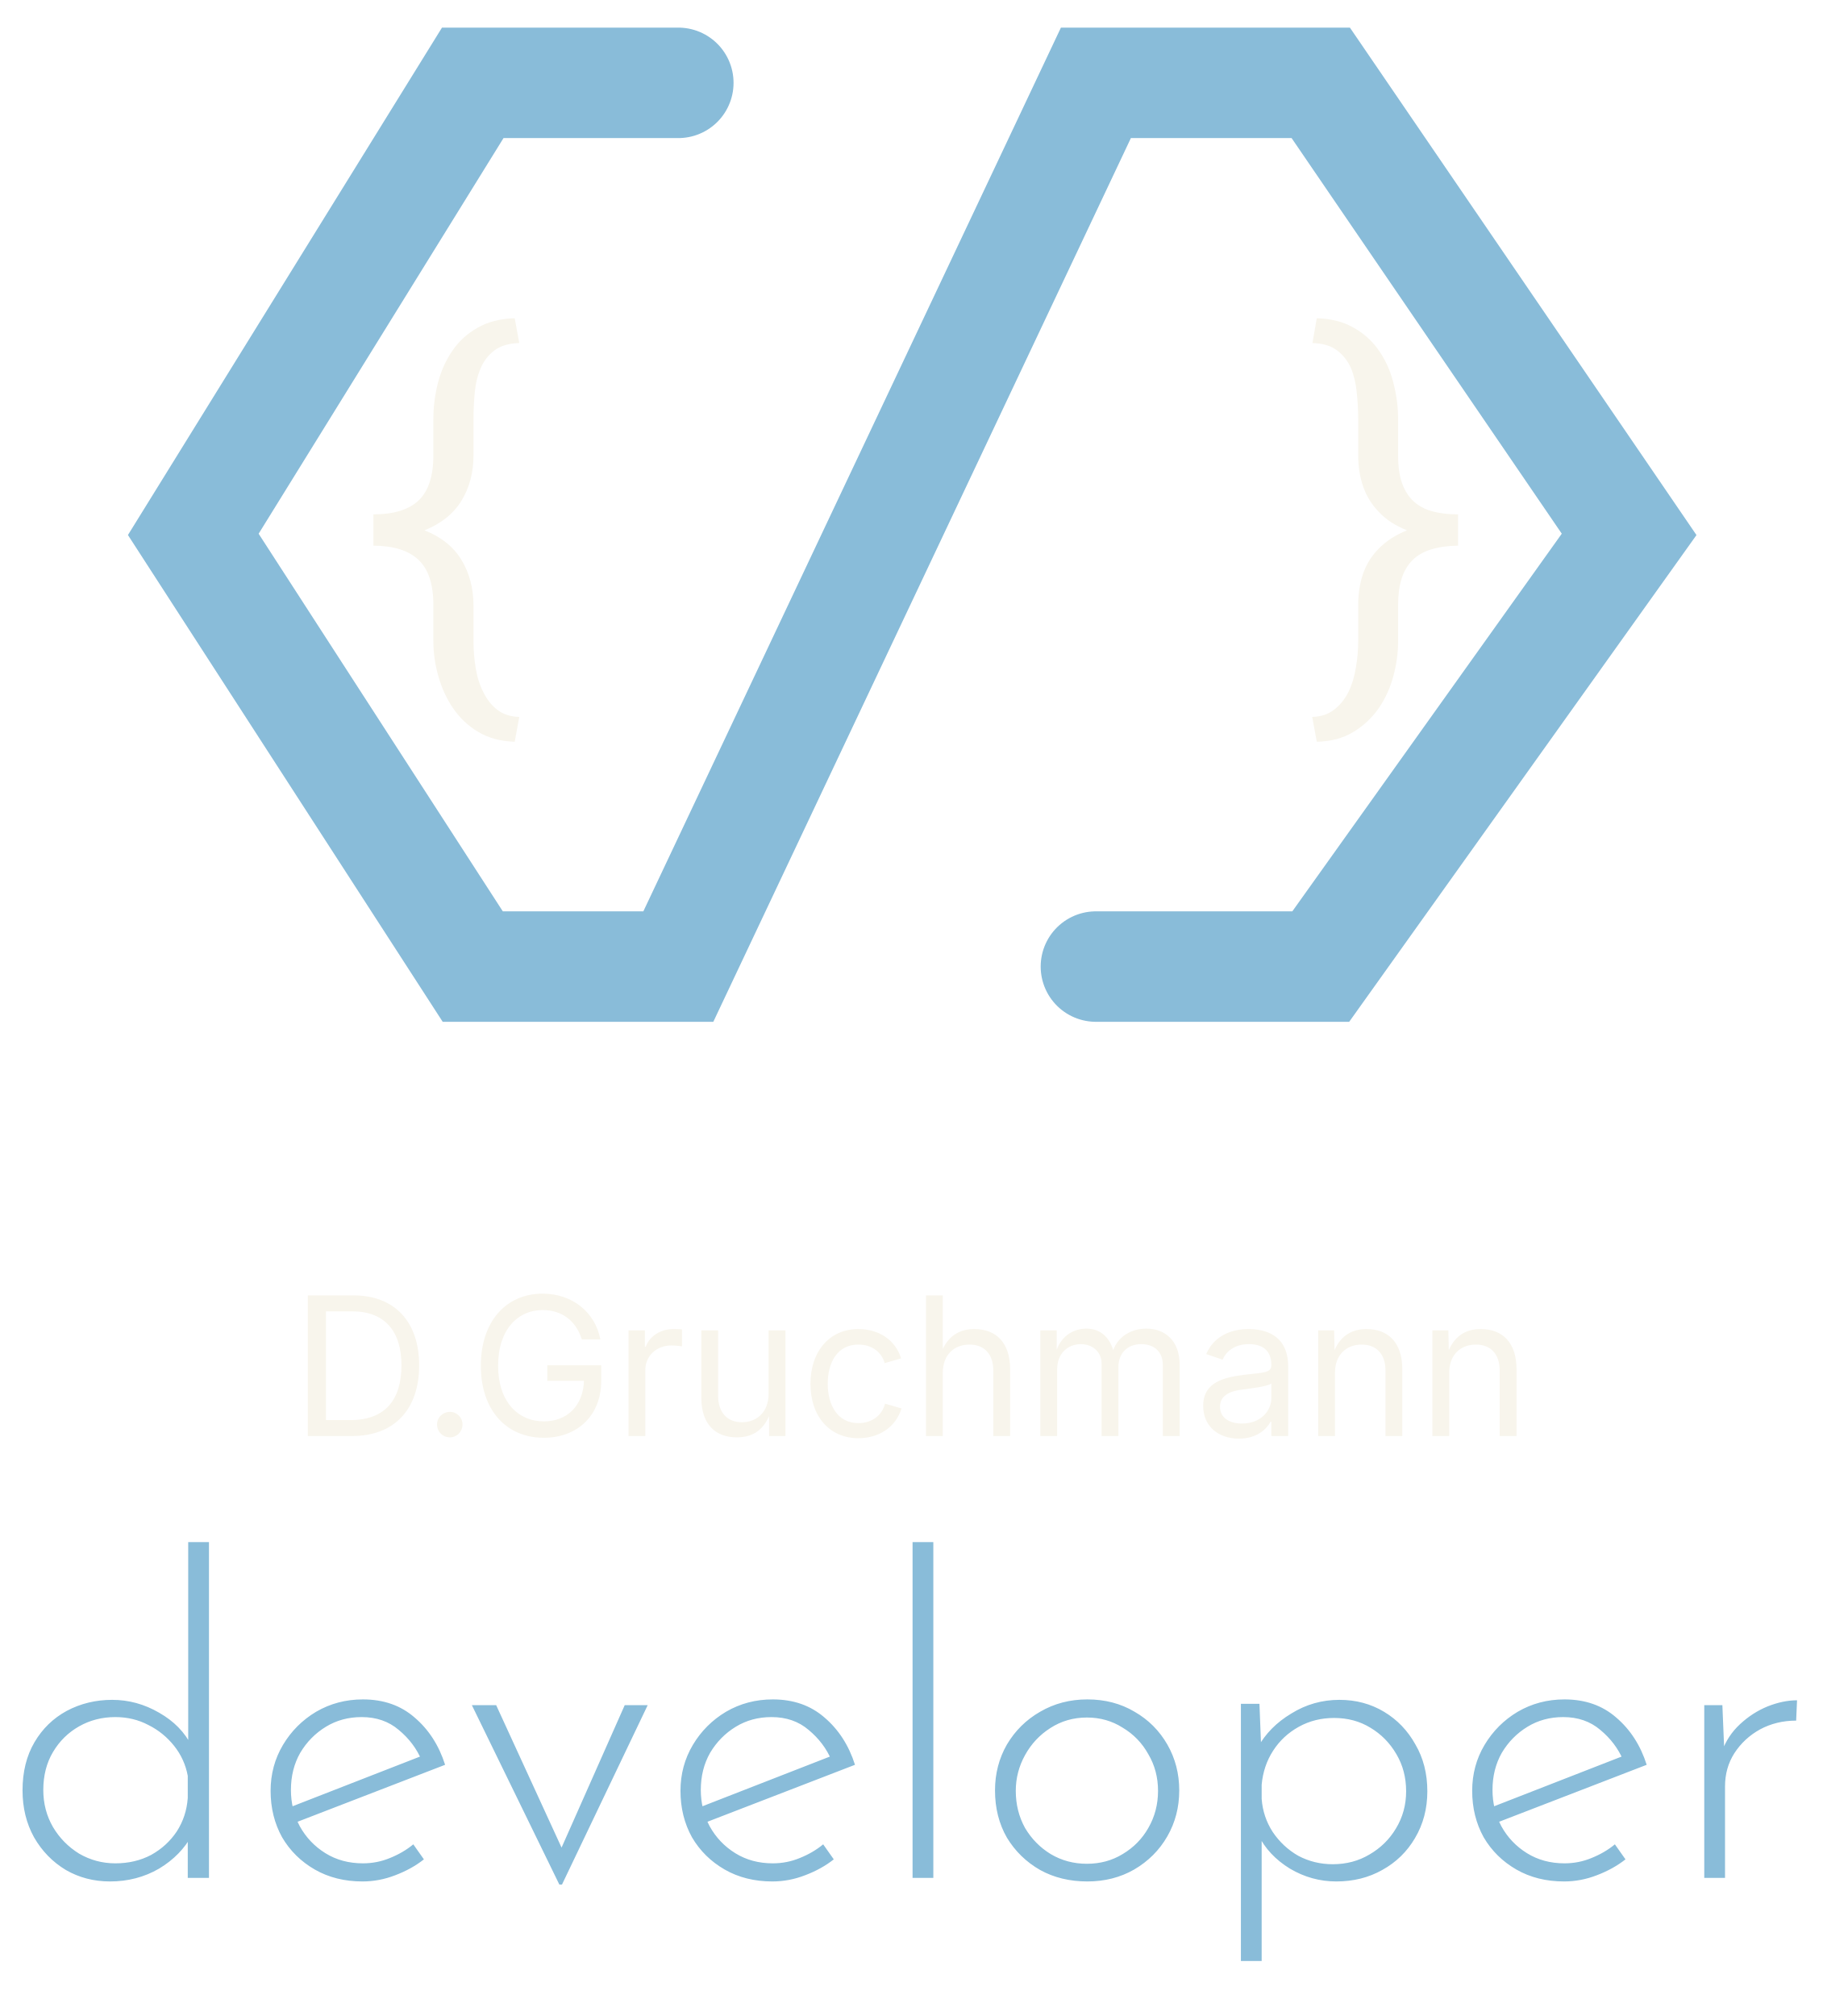
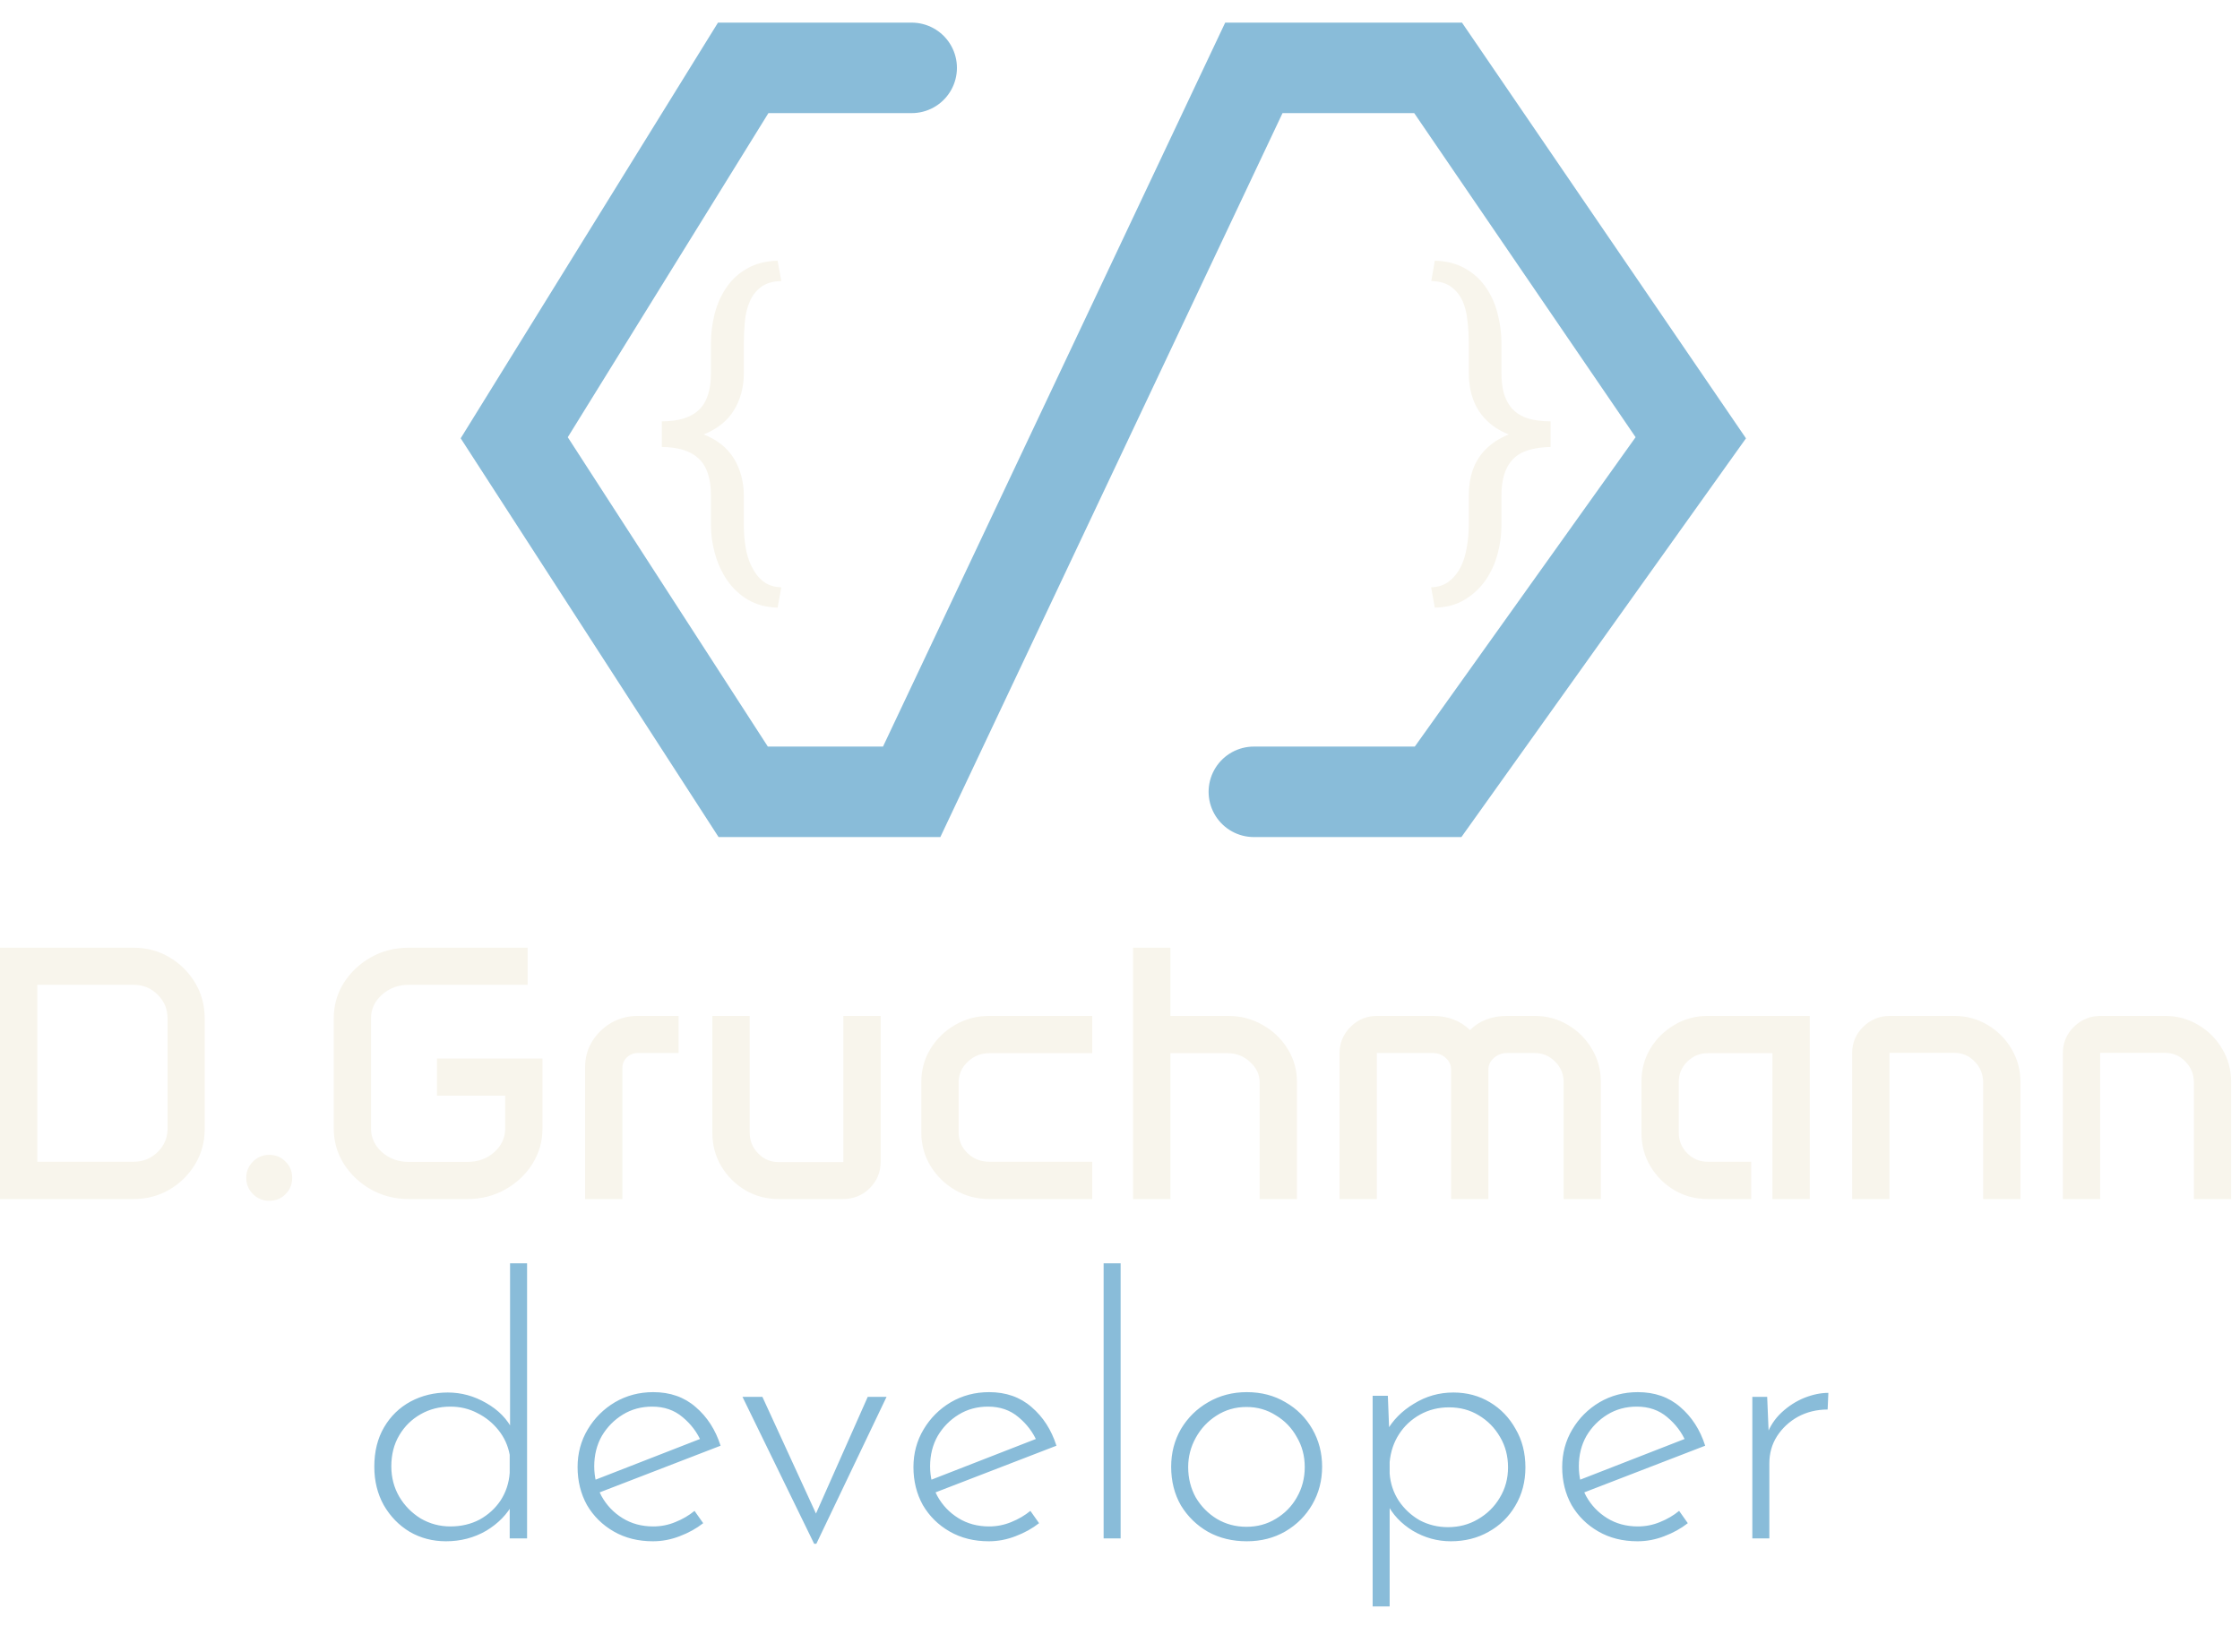
- <svg xmlns="http://www.w3.org/2000/svg" width="66" height="73" viewBox="0 0 66 73" fill="none">
-   <path d="M18.641 26.859C18.135 26.844 17.698 26.727 17.328 26.508C16.958 26.289 16.651 26 16.406 25.641C16.172 25.297 15.995 24.912 15.875 24.484C15.755 24.062 15.695 23.643 15.695 23.227V21.906C15.695 21.156 15.516 20.612 15.156 20.273C14.802 19.935 14.258 19.763 13.523 19.758V18.625C14.258 18.625 14.802 18.458 15.156 18.125C15.516 17.787 15.695 17.24 15.695 16.484V15.156C15.695 14.734 15.75 14.305 15.859 13.867C15.974 13.425 16.154 13.029 16.398 12.68C16.628 12.346 16.927 12.075 17.297 11.867C17.667 11.654 18.115 11.539 18.641 11.523L18.805 12.422C18.43 12.432 18.13 12.521 17.906 12.688C17.688 12.854 17.523 13.065 17.414 13.32C17.299 13.581 17.227 13.872 17.195 14.195C17.164 14.518 17.148 14.838 17.148 15.156V16.484C17.148 17.109 17.003 17.659 16.711 18.133C16.424 18.602 15.979 18.958 15.375 19.203C15.979 19.443 16.424 19.799 16.711 20.273C16.997 20.742 17.143 21.287 17.148 21.906V23.227C17.148 23.549 17.174 23.87 17.227 24.188C17.279 24.51 17.37 24.799 17.5 25.055C17.625 25.315 17.792 25.529 18 25.695C18.213 25.862 18.482 25.951 18.805 25.961L18.641 26.859Z" fill="#F8F5EC" />
-   <path d="M47.523 25.961C47.841 25.951 48.107 25.862 48.32 25.695C48.534 25.529 48.706 25.315 48.836 25.055C48.961 24.799 49.05 24.51 49.102 24.188C49.159 23.87 49.188 23.549 49.188 23.227V21.906C49.188 21.495 49.247 21.115 49.367 20.766C49.492 20.417 49.682 20.115 49.938 19.859C50.073 19.724 50.224 19.602 50.391 19.492C50.562 19.383 50.75 19.287 50.953 19.203C50.745 19.12 50.552 19.021 50.375 18.906C50.203 18.792 50.052 18.664 49.922 18.523C49.672 18.263 49.487 17.961 49.367 17.617C49.247 17.268 49.188 16.891 49.188 16.484V15.156C49.188 14.838 49.169 14.518 49.133 14.195C49.102 13.872 49.031 13.581 48.922 13.32C48.807 13.065 48.641 12.854 48.422 12.688C48.203 12.521 47.906 12.432 47.531 12.422L47.688 11.523C48.193 11.539 48.625 11.646 48.984 11.844C49.349 12.042 49.648 12.3 49.883 12.617C50.148 12.977 50.339 13.38 50.453 13.828C50.573 14.276 50.633 14.719 50.633 15.156V16.484C50.633 16.797 50.661 17.073 50.719 17.312C50.781 17.547 50.872 17.75 50.992 17.922C51.164 18.167 51.401 18.346 51.703 18.461C52.01 18.57 52.378 18.625 52.805 18.625V19.758C52.43 19.763 52.102 19.81 51.82 19.898C51.544 19.982 51.318 20.115 51.141 20.297C50.969 20.474 50.841 20.695 50.758 20.961C50.675 21.227 50.633 21.542 50.633 21.906V23.227C50.633 23.643 50.575 24.062 50.461 24.484C50.346 24.912 50.169 25.299 49.93 25.648C49.685 25.997 49.378 26.284 49.008 26.508C48.638 26.732 48.198 26.849 47.688 26.859L47.523 25.961Z" fill="#F8F5EC" />
-   <path d="M39.689 35H47.832L59 19.35L47.832 3H39.689L24.566 35H17.121L7 19.35L17.121 3H24.566" stroke="#89BCD9" stroke-width="4" stroke-linecap="round" />
-   <path d="M3.984 68.128C3.397 68.128 2.864 67.989 2.384 67.712C1.904 67.424 1.52 67.029 1.232 66.528C0.955 66.027 0.816 65.461 0.816 64.832C0.816 64.16 0.96 63.579 1.248 63.088C1.536 62.597 1.925 62.219 2.416 61.952C2.917 61.685 3.467 61.552 4.064 61.552C4.661 61.552 5.227 61.707 5.76 62.016C6.304 62.325 6.699 62.731 6.944 63.232L6.816 63.584V55.84H7.568V68H6.8V66.08L6.96 66.432C6.693 66.933 6.293 67.344 5.76 67.664C5.227 67.973 4.635 68.128 3.984 68.128ZM4.176 67.472C4.656 67.472 5.088 67.371 5.472 67.168C5.856 66.955 6.165 66.672 6.4 66.32C6.635 65.957 6.768 65.552 6.8 65.104V64.304C6.725 63.899 6.56 63.536 6.304 63.216C6.048 62.896 5.739 62.645 5.376 62.464C5.013 62.272 4.613 62.176 4.176 62.176C3.696 62.176 3.259 62.288 2.864 62.512C2.469 62.736 2.155 63.045 1.92 63.44C1.685 63.835 1.568 64.293 1.568 64.816C1.568 65.307 1.685 65.755 1.92 66.16C2.155 66.555 2.469 66.875 2.864 67.12C3.269 67.355 3.707 67.472 4.176 67.472ZM13.128 68.128C12.478 68.128 11.902 67.984 11.4 67.696C10.899 67.408 10.504 67.019 10.216 66.528C9.939 66.027 9.8 65.467 9.8 64.848C9.8 64.24 9.95 63.685 10.248 63.184C10.547 62.683 10.947 62.283 11.448 61.984C11.96 61.685 12.526 61.536 13.144 61.536C13.891 61.536 14.515 61.755 15.016 62.192C15.528 62.629 15.896 63.2 16.12 63.904L10.648 66.016L10.424 65.472L15.432 63.52L15.272 63.744C15.091 63.317 14.814 62.949 14.44 62.64C14.078 62.331 13.63 62.176 13.096 62.176C12.616 62.176 12.184 62.293 11.8 62.528C11.416 62.763 11.107 63.077 10.872 63.472C10.648 63.867 10.536 64.315 10.536 64.816C10.536 65.285 10.643 65.723 10.856 66.128C11.08 66.533 11.39 66.859 11.784 67.104C12.179 67.349 12.632 67.472 13.144 67.472C13.486 67.472 13.811 67.408 14.12 67.28C14.44 67.152 14.723 66.987 14.968 66.784L15.352 67.328C15.054 67.563 14.707 67.755 14.312 67.904C13.928 68.053 13.534 68.128 13.128 68.128ZM20.257 68.24L17.089 61.744H17.969L20.577 67.424L20.113 67.408L22.625 61.744H23.457L20.353 68.24H20.257ZM27.972 68.128C27.322 68.128 26.745 67.984 26.244 67.696C25.743 67.408 25.348 67.019 25.06 66.528C24.783 66.027 24.644 65.467 24.644 64.848C24.644 64.24 24.794 63.685 25.092 63.184C25.391 62.683 25.791 62.283 26.292 61.984C26.804 61.685 27.369 61.536 27.988 61.536C28.735 61.536 29.359 61.755 29.86 62.192C30.372 62.629 30.74 63.2 30.964 63.904L25.492 66.016L25.268 65.472L30.276 63.52L30.116 63.744C29.935 63.317 29.657 62.949 29.284 62.64C28.922 62.331 28.474 62.176 27.94 62.176C27.46 62.176 27.028 62.293 26.644 62.528C26.26 62.763 25.951 63.077 25.716 63.472C25.492 63.867 25.38 64.315 25.38 64.816C25.38 65.285 25.487 65.723 25.7 66.128C25.924 66.533 26.233 66.859 26.628 67.104C27.023 67.349 27.476 67.472 27.988 67.472C28.329 67.472 28.655 67.408 28.964 67.28C29.284 67.152 29.567 66.987 29.812 66.784L30.196 67.328C29.898 67.563 29.551 67.755 29.156 67.904C28.772 68.053 28.378 68.128 27.972 68.128ZM33.049 55.84H33.801V68H33.049V55.84ZM36.035 64.832C36.035 64.224 36.179 63.669 36.467 63.168C36.765 62.667 37.165 62.272 37.667 61.984C38.179 61.685 38.749 61.536 39.379 61.536C40.019 61.536 40.589 61.685 41.091 61.984C41.592 62.272 41.987 62.667 42.275 63.168C42.563 63.669 42.707 64.224 42.707 64.832C42.707 65.44 42.563 65.995 42.275 66.496C41.987 66.997 41.587 67.397 41.075 67.696C40.573 67.984 40.008 68.128 39.379 68.128C38.739 68.128 38.168 67.989 37.667 67.712C37.165 67.424 36.765 67.035 36.467 66.544C36.179 66.043 36.035 65.472 36.035 64.832ZM36.787 64.848C36.787 65.339 36.899 65.787 37.123 66.192C37.357 66.587 37.667 66.901 38.051 67.136C38.445 67.371 38.883 67.488 39.363 67.488C39.843 67.488 40.275 67.371 40.659 67.136C41.053 66.901 41.363 66.587 41.587 66.192C41.821 65.787 41.939 65.339 41.939 64.848C41.939 64.357 41.821 63.915 41.587 63.52C41.363 63.115 41.053 62.795 40.659 62.56C40.275 62.315 39.843 62.192 39.363 62.192C38.872 62.192 38.429 62.32 38.035 62.576C37.651 62.821 37.347 63.147 37.123 63.552C36.899 63.957 36.787 64.389 36.787 64.848ZM48.396 68.128C47.798 68.128 47.238 67.973 46.716 67.664C46.193 67.344 45.809 66.933 45.564 66.432L45.692 66.16V71.008H44.94V61.696H45.612L45.692 63.744L45.548 63.28C45.825 62.779 46.23 62.368 46.764 62.048C47.297 61.717 47.878 61.552 48.508 61.552C49.105 61.552 49.644 61.696 50.124 61.984C50.604 62.272 50.982 62.667 51.26 63.168C51.548 63.659 51.692 64.224 51.692 64.864C51.692 65.493 51.542 66.059 51.244 66.56C50.956 67.051 50.561 67.435 50.06 67.712C49.569 67.989 49.014 68.128 48.396 68.128ZM48.268 67.504C48.758 67.504 49.201 67.387 49.596 67.152C50.001 66.917 50.321 66.603 50.556 66.208C50.801 65.803 50.924 65.355 50.924 64.864C50.924 64.363 50.806 63.915 50.572 63.52C50.337 63.115 50.022 62.795 49.628 62.56C49.244 62.325 48.806 62.208 48.316 62.208C47.846 62.208 47.42 62.315 47.036 62.528C46.652 62.741 46.342 63.029 46.108 63.392C45.873 63.755 45.734 64.165 45.692 64.624V65.136C45.724 65.573 45.857 65.973 46.092 66.336C46.337 66.699 46.646 66.987 47.02 67.2C47.404 67.403 47.82 67.504 48.268 67.504ZM56.644 68.128C55.993 68.128 55.417 67.984 54.916 67.696C54.415 67.408 54.02 67.019 53.732 66.528C53.455 66.027 53.316 65.467 53.316 64.848C53.316 64.24 53.465 63.685 53.764 63.184C54.063 62.683 54.463 62.283 54.964 61.984C55.476 61.685 56.041 61.536 56.66 61.536C57.407 61.536 58.031 61.755 58.532 62.192C59.044 62.629 59.412 63.2 59.636 63.904L54.164 66.016L53.94 65.472L58.948 63.52L58.788 63.744C58.607 63.317 58.329 62.949 57.956 62.64C57.593 62.331 57.145 62.176 56.612 62.176C56.132 62.176 55.7 62.293 55.316 62.528C54.932 62.763 54.623 63.077 54.388 63.472C54.164 63.867 54.052 64.315 54.052 64.816C54.052 65.285 54.159 65.723 54.372 66.128C54.596 66.533 54.905 66.859 55.3 67.104C55.695 67.349 56.148 67.472 56.66 67.472C57.001 67.472 57.327 67.408 57.636 67.28C57.956 67.152 58.239 66.987 58.484 66.784L58.868 67.328C58.569 67.563 58.223 67.755 57.828 67.904C57.444 68.053 57.049 68.128 56.644 68.128ZM62.377 61.744L62.457 63.664L62.361 63.424C62.499 63.04 62.718 62.709 63.017 62.432C63.316 62.155 63.646 61.941 64.009 61.792C64.382 61.643 64.74 61.568 65.081 61.568L65.049 62.304C64.569 62.304 64.132 62.411 63.737 62.624C63.353 62.837 63.044 63.125 62.809 63.488C62.585 63.84 62.473 64.24 62.473 64.688V68H61.721V61.744H62.377Z" fill="#89BCD9" />
-   <text x="33" y="52" text-anchor="middle" fill="#F8F5EC" font-family="system-ui, -apple-system, BlinkMacSystemFont, 'Segoe UI', sans-serif" font-size="7px">D.Gruchmann</text>
+ <svg xmlns="http://www.w3.org/2000/svg" width="99" height="73" viewBox="0 0 99 73" fill="none">
+   <path d="M34.367 26.859C33.862 26.844 33.425 26.727 33.055 26.508C32.685 26.289 32.378 26 32.133 25.641C31.898 25.297 31.721 24.912 31.602 24.484C31.482 24.062 31.422 23.643 31.422 23.227V21.906C31.422 21.156 31.242 20.612 30.883 20.273C30.529 19.935 29.984 19.763 29.25 19.758V18.625C29.984 18.625 30.529 18.458 30.883 18.125C31.242 17.787 31.422 17.24 31.422 16.484V15.156C31.422 14.734 31.477 14.305 31.586 13.867C31.701 13.425 31.88 13.029 32.125 12.68C32.354 12.346 32.654 12.075 33.023 11.867C33.393 11.654 33.841 11.539 34.367 11.523L34.531 12.422C34.156 12.432 33.857 12.521 33.633 12.688C33.414 12.854 33.25 13.065 33.141 13.32C33.026 13.581 32.953 13.872 32.922 14.195C32.891 14.518 32.875 14.838 32.875 15.156V16.484C32.875 17.109 32.729 17.659 32.438 18.133C32.151 18.602 31.706 18.958 31.102 19.203C31.706 19.443 32.151 19.799 32.438 20.273C32.724 20.742 32.87 21.287 32.875 21.906V23.227C32.875 23.549 32.901 23.87 32.953 24.188C33.005 24.51 33.096 24.799 33.227 25.055C33.352 25.315 33.518 25.529 33.727 25.695C33.94 25.862 34.208 25.951 34.531 25.961L34.367 26.859Z" fill="#F8F5EC" />
+   <path d="M63.25 25.961C63.568 25.951 63.833 25.862 64.047 25.695C64.26 25.529 64.432 25.315 64.562 25.055C64.688 24.799 64.776 24.51 64.828 24.188C64.885 23.87 64.914 23.549 64.914 23.227V21.906C64.914 21.495 64.974 21.115 65.094 20.766C65.219 20.417 65.409 20.115 65.664 19.859C65.799 19.724 65.951 19.602 66.117 19.492C66.289 19.383 66.477 19.287 66.68 19.203C66.471 19.12 66.279 19.021 66.102 18.906C65.93 18.792 65.779 18.664 65.648 18.523C65.398 18.263 65.213 17.961 65.094 17.617C64.974 17.268 64.914 16.891 64.914 16.484V15.156C64.914 14.838 64.896 14.518 64.859 14.195C64.828 13.872 64.758 13.581 64.648 13.32C64.534 13.065 64.367 12.854 64.148 12.688C63.93 12.521 63.633 12.432 63.258 12.422L63.414 11.523C63.919 11.539 64.352 11.646 64.711 11.844C65.076 12.042 65.375 12.3 65.609 12.617C65.875 12.977 66.065 13.38 66.18 13.828C66.299 14.276 66.359 14.719 66.359 15.156V16.484C66.359 16.797 66.388 17.073 66.445 17.312C66.508 17.547 66.599 17.75 66.719 17.922C66.891 18.167 67.128 18.346 67.43 18.461C67.737 18.57 68.104 18.625 68.531 18.625V19.758C68.156 19.763 67.828 19.81 67.547 19.898C67.271 19.982 67.044 20.115 66.867 20.297C66.695 20.474 66.568 20.695 66.484 20.961C66.401 21.227 66.359 21.542 66.359 21.906V23.227C66.359 23.643 66.302 24.062 66.188 24.484C66.073 24.912 65.896 25.299 65.656 25.648C65.412 25.997 65.104 26.284 64.734 26.508C64.365 26.732 63.925 26.849 63.414 26.859L63.25 25.961Z" fill="#F8F5EC" />
+   <path d="M55.416 35H63.559L74.727 19.35L63.559 3H55.416L40.293 35H32.847L22.727 19.35L32.847 3H40.293" stroke="#89BCD9" stroke-width="4" stroke-linecap="round" />
+   <path d="M0 41.891H5.906C6.484 41.891 7.01 42.031 7.484 42.312C7.964 42.594 8.344 42.971 8.625 43.445C8.906 43.914 9.047 44.438 9.047 45.016V49.906C9.047 50.474 8.906 50.992 8.625 51.461C8.344 51.93 7.964 52.305 7.484 52.586C7.01 52.862 6.484 53 5.906 53H0V41.891ZM5.906 51.352C6.323 51.352 6.677 51.208 6.969 50.922C7.26 50.635 7.406 50.289 7.406 49.883V45.016C7.406 44.604 7.26 44.255 6.969 43.969C6.677 43.677 6.323 43.531 5.906 43.531H1.648V51.352H5.906ZM10.883 52.062C10.883 51.781 10.982 51.542 11.18 51.344C11.378 51.146 11.617 51.047 11.898 51.047C12.185 51.047 12.425 51.146 12.617 51.344C12.815 51.536 12.914 51.776 12.914 52.062C12.914 52.349 12.815 52.591 12.617 52.789C12.425 52.982 12.185 53.078 11.898 53.078C11.617 53.078 11.378 52.979 11.18 52.781C10.982 52.583 10.883 52.344 10.883 52.062ZM14.75 45.016C14.75 44.438 14.898 43.914 15.195 43.445C15.497 42.971 15.898 42.594 16.398 42.312C16.898 42.031 17.453 41.891 18.062 41.891H23.32V43.531H18.062C17.604 43.531 17.211 43.677 16.883 43.969C16.56 44.255 16.398 44.602 16.398 45.008V49.883C16.398 50.289 16.56 50.638 16.883 50.93C17.211 51.216 17.604 51.359 18.062 51.359H20.664C21.128 51.359 21.521 51.216 21.844 50.93C22.167 50.638 22.328 50.289 22.328 49.883V48.43H19.312V46.789H23.977V49.875C23.977 50.448 23.828 50.971 23.531 51.445C23.234 51.919 22.833 52.297 22.328 52.578C21.828 52.859 21.273 53 20.664 53H18.062C17.453 53 16.898 52.859 16.398 52.578C15.898 52.297 15.497 51.919 15.195 51.445C14.898 50.971 14.75 50.448 14.75 49.875V45.016ZM25.859 47.172C25.859 46.755 25.963 46.375 26.172 46.031C26.385 45.688 26.667 45.414 27.016 45.211C27.37 45.008 27.76 44.906 28.188 44.906H29.992V46.547H28.188C28 46.547 27.838 46.612 27.703 46.742C27.573 46.867 27.508 47.021 27.508 47.203V53H25.859V47.172ZM31.484 44.906H33.133V50.055C33.133 50.419 33.258 50.729 33.508 50.984C33.758 51.24 34.057 51.367 34.406 51.367H37.273V44.906H38.922V51.359C38.922 51.812 38.76 52.2 38.438 52.523C38.115 52.841 37.721 53 37.258 53H34.406C33.87 53 33.38 52.87 32.938 52.609C32.495 52.344 32.141 51.99 31.875 51.547C31.615 51.104 31.484 50.615 31.484 50.078V44.906ZM40.719 47.828C40.719 47.292 40.854 46.802 41.125 46.359C41.396 45.917 41.758 45.565 42.211 45.305C42.664 45.039 43.167 44.906 43.719 44.906H48.273V46.555H43.719C43.349 46.555 43.031 46.682 42.766 46.938C42.5 47.188 42.367 47.492 42.367 47.852V50.047C42.367 50.406 42.497 50.714 42.758 50.969C43.023 51.224 43.344 51.352 43.719 51.352H48.273V53H43.719C43.167 53 42.664 52.867 42.211 52.602C41.758 52.336 41.396 51.982 41.125 51.539C40.854 51.091 40.719 50.599 40.719 50.062V47.828ZM50.078 41.891H51.727V44.906H54.273C54.836 44.906 55.346 45.039 55.805 45.305C56.268 45.565 56.635 45.917 56.906 46.359C57.182 46.797 57.32 47.284 57.32 47.82V53H55.672V47.844C55.672 47.5 55.531 47.2 55.25 46.945C54.974 46.685 54.648 46.555 54.273 46.555H51.727V53H50.078V41.891ZM59.203 46.555C59.203 46.102 59.365 45.714 59.688 45.391C60.01 45.068 60.401 44.906 60.859 44.906H63.328C63.995 44.906 64.542 45.115 64.969 45.531C65.385 45.115 65.932 44.906 66.609 44.906H67.828C68.365 44.906 68.854 45.039 69.297 45.305C69.74 45.565 70.091 45.917 70.352 46.359C70.617 46.797 70.75 47.284 70.75 47.82V53H69.109V47.844C69.109 47.484 68.984 47.18 68.734 46.93C68.484 46.675 68.182 46.547 67.828 46.547H66.609C66.38 46.547 66.185 46.62 66.023 46.766C65.862 46.906 65.781 47.078 65.781 47.281V53H64.133V47.281C64.133 47.078 64.055 46.906 63.898 46.766C63.742 46.62 63.552 46.547 63.328 46.547H60.852V53H59.203V46.555ZM72.547 47.812C72.547 47.276 72.677 46.789 72.938 46.352C73.203 45.914 73.557 45.565 74 45.305C74.443 45.039 74.932 44.906 75.469 44.906H79.984V53H78.336V46.555H75.469C75.12 46.555 74.82 46.68 74.57 46.93C74.32 47.175 74.195 47.474 74.195 47.828V50.062C74.195 50.417 74.32 50.721 74.57 50.977C74.82 51.227 75.12 51.352 75.469 51.352H77.398V53H75.469C74.932 53 74.443 52.87 74 52.609C73.557 52.344 73.203 51.99 72.938 51.547C72.677 51.104 72.547 50.615 72.547 50.078V47.812ZM81.859 46.547C81.859 46.094 82.021 45.708 82.344 45.391C82.672 45.068 83.065 44.906 83.523 44.906H86.375C86.912 44.906 87.401 45.039 87.844 45.305C88.287 45.565 88.638 45.917 88.898 46.359C89.164 46.802 89.297 47.292 89.297 47.828V53H87.648V47.852C87.648 47.487 87.523 47.177 87.273 46.922C87.029 46.667 86.729 46.539 86.375 46.539H83.508V53H81.859V46.547ZM91.172 46.547C91.172 46.094 91.333 45.708 91.656 45.391C91.984 45.068 92.378 44.906 92.836 44.906H95.688C96.224 44.906 96.713 45.039 97.156 45.305C97.599 45.565 97.951 45.917 98.211 46.359C98.477 46.802 98.609 47.292 98.609 47.828V53H96.961V47.852C96.961 47.487 96.836 47.177 96.586 46.922C96.341 46.667 96.042 46.539 95.688 46.539H92.82V53H91.172V46.547Z" fill="#F8F5EC" />
+   <path d="M19.711 68.128C19.124 68.128 18.591 67.989 18.111 67.712C17.631 67.424 17.247 67.029 16.959 66.528C16.681 66.027 16.543 65.461 16.543 64.832C16.543 64.16 16.687 63.579 16.975 63.088C17.263 62.597 17.652 62.219 18.143 61.952C18.644 61.685 19.193 61.552 19.791 61.552C20.388 61.552 20.953 61.707 21.487 62.016C22.031 62.325 22.425 62.731 22.671 63.232L22.543 63.584V55.84H23.295V68H22.527V66.08L22.687 66.432C22.42 66.933 22.02 67.344 21.487 67.664C20.953 67.973 20.361 68.128 19.711 68.128ZM19.903 67.472C20.383 67.472 20.815 67.371 21.199 67.168C21.583 66.955 21.892 66.672 22.127 66.32C22.361 65.957 22.495 65.552 22.527 65.104V64.304C22.452 63.899 22.287 63.536 22.031 63.216C21.775 62.896 21.465 62.645 21.103 62.464C20.74 62.272 20.34 62.176 19.903 62.176C19.423 62.176 18.985 62.288 18.591 62.512C18.196 62.736 17.881 63.045 17.647 63.44C17.412 63.835 17.295 64.293 17.295 64.816C17.295 65.307 17.412 65.755 17.647 66.16C17.881 66.555 18.196 66.875 18.591 67.12C18.996 67.355 19.433 67.472 19.903 67.472ZM28.855 68.128C28.204 68.128 27.628 67.984 27.127 67.696C26.626 67.408 26.231 67.019 25.943 66.528C25.666 66.027 25.527 65.467 25.527 64.848C25.527 64.24 25.676 63.685 25.975 63.184C26.274 62.683 26.674 62.283 27.175 61.984C27.687 61.685 28.252 61.536 28.871 61.536C29.618 61.536 30.242 61.755 30.743 62.192C31.255 62.629 31.623 63.2 31.847 63.904L26.375 66.016L26.151 65.472L31.159 63.52L30.999 63.744C30.818 63.317 30.54 62.949 30.167 62.64C29.804 62.331 29.356 62.176 28.823 62.176C28.343 62.176 27.911 62.293 27.527 62.528C27.143 62.763 26.834 63.077 26.599 63.472C26.375 63.867 26.263 64.315 26.263 64.816C26.263 65.285 26.37 65.723 26.583 66.128C26.807 66.533 27.116 66.859 27.511 67.104C27.906 67.349 28.359 67.472 28.871 67.472C29.212 67.472 29.538 67.408 29.847 67.28C30.167 67.152 30.45 66.987 30.695 66.784L31.079 67.328C30.78 67.563 30.434 67.755 30.039 67.904C29.655 68.053 29.26 68.128 28.855 68.128ZM35.983 68.24L32.815 61.744H33.695L36.303 67.424L35.839 67.408L38.351 61.744H39.183L36.079 68.24H35.983ZM43.699 68.128C43.048 68.128 42.472 67.984 41.971 67.696C41.469 67.408 41.075 67.019 40.787 66.528C40.509 66.027 40.371 65.467 40.371 64.848C40.371 64.24 40.52 63.685 40.819 63.184C41.117 62.683 41.517 62.283 42.019 61.984C42.531 61.685 43.096 61.536 43.715 61.536C44.461 61.536 45.085 61.755 45.587 62.192C46.099 62.629 46.467 63.2 46.691 63.904L41.219 66.016L40.995 65.472L46.003 63.52L45.843 63.744C45.661 63.317 45.384 62.949 45.011 62.64C44.648 62.331 44.2 62.176 43.667 62.176C43.187 62.176 42.755 62.293 42.371 62.528C41.987 62.763 41.677 63.077 41.443 63.472C41.219 63.867 41.107 64.315 41.107 64.816C41.107 65.285 41.213 65.723 41.427 66.128C41.651 66.533 41.96 66.859 42.355 67.104C42.749 67.349 43.203 67.472 43.715 67.472C44.056 67.472 44.381 67.408 44.691 67.28C45.011 67.152 45.293 66.987 45.539 66.784L45.923 67.328C45.624 67.563 45.277 67.755 44.883 67.904C44.499 68.053 44.104 68.128 43.699 68.128ZM48.776 55.84H49.528V68H48.776V55.84ZM51.761 64.832C51.761 64.224 51.905 63.669 52.193 63.168C52.492 62.667 52.892 62.272 53.393 61.984C53.905 61.685 54.476 61.536 55.105 61.536C55.745 61.536 56.316 61.685 56.817 61.984C57.319 62.272 57.713 62.667 58.001 63.168C58.289 63.669 58.433 64.224 58.433 64.832C58.433 65.44 58.289 65.995 58.001 66.496C57.713 66.997 57.313 67.397 56.801 67.696C56.3 67.984 55.735 68.128 55.105 68.128C54.465 68.128 53.895 67.989 53.393 67.712C52.892 67.424 52.492 67.035 52.193 66.544C51.905 66.043 51.761 65.472 51.761 64.832ZM52.513 64.848C52.513 65.339 52.625 65.787 52.849 66.192C53.084 66.587 53.393 66.901 53.777 67.136C54.172 67.371 54.609 67.488 55.089 67.488C55.569 67.488 56.001 67.371 56.385 67.136C56.78 66.901 57.089 66.587 57.313 66.192C57.548 65.787 57.665 65.339 57.665 64.848C57.665 64.357 57.548 63.915 57.313 63.52C57.089 63.115 56.78 62.795 56.385 62.56C56.001 62.315 55.569 62.192 55.089 62.192C54.599 62.192 54.156 62.32 53.761 62.576C53.377 62.821 53.073 63.147 52.849 63.552C52.625 63.957 52.513 64.389 52.513 64.848ZM64.122 68.128C63.525 68.128 62.965 67.973 62.442 67.664C61.919 67.344 61.535 66.933 61.29 66.432L61.418 66.16V71.008H60.666V61.696H61.338L61.418 63.744L61.274 63.28C61.551 62.779 61.957 62.368 62.49 62.048C63.023 61.717 63.605 61.552 64.234 61.552C64.832 61.552 65.37 61.696 65.85 61.984C66.33 62.272 66.709 62.667 66.986 63.168C67.274 63.659 67.418 64.224 67.418 64.864C67.418 65.493 67.269 66.059 66.97 66.56C66.682 67.051 66.287 67.435 65.786 67.712C65.296 67.989 64.741 68.128 64.122 68.128ZM63.994 67.504C64.485 67.504 64.927 67.387 65.322 67.152C65.728 66.917 66.047 66.603 66.282 66.208C66.528 65.803 66.65 65.355 66.65 64.864C66.65 64.363 66.533 63.915 66.298 63.52C66.064 63.115 65.749 62.795 65.354 62.56C64.97 62.325 64.533 62.208 64.042 62.208C63.573 62.208 63.146 62.315 62.762 62.528C62.378 62.741 62.069 63.029 61.834 63.392C61.599 63.755 61.461 64.165 61.418 64.624V65.136C61.45 65.573 61.584 65.973 61.818 66.336C62.063 66.699 62.373 66.987 62.746 67.2C63.13 67.403 63.546 67.504 63.994 67.504ZM72.371 68.128C71.72 68.128 71.144 67.984 70.643 67.696C70.141 67.408 69.747 67.019 69.459 66.528C69.181 66.027 69.043 65.467 69.043 64.848C69.043 64.24 69.192 63.685 69.491 63.184C69.789 62.683 70.189 62.283 70.691 61.984C71.203 61.685 71.768 61.536 72.387 61.536C73.133 61.536 73.757 61.755 74.259 62.192C74.771 62.629 75.139 63.2 75.363 63.904L69.891 66.016L69.667 65.472L74.675 63.52L74.515 63.744C74.333 63.317 74.056 62.949 73.683 62.64C73.32 62.331 72.872 62.176 72.339 62.176C71.859 62.176 71.427 62.293 71.043 62.528C70.659 62.763 70.349 63.077 70.115 63.472C69.891 63.867 69.779 64.315 69.779 64.816C69.779 65.285 69.885 65.723 70.099 66.128C70.323 66.533 70.632 66.859 71.027 67.104C71.421 67.349 71.875 67.472 72.387 67.472C72.728 67.472 73.053 67.408 73.363 67.28C73.683 67.152 73.965 66.987 74.211 66.784L74.595 67.328C74.296 67.563 73.949 67.755 73.555 67.904C73.171 68.053 72.776 68.128 72.371 68.128ZM78.103 61.744L78.183 63.664L78.087 63.424C78.226 63.04 78.445 62.709 78.743 62.432C79.042 62.155 79.373 61.941 79.735 61.792C80.109 61.643 80.466 61.568 80.807 61.568L80.775 62.304C80.295 62.304 79.858 62.411 79.463 62.624C79.079 62.837 78.77 63.125 78.535 63.488C78.311 63.84 78.199 64.24 78.199 64.688V68H77.447V61.744H78.103Z" fill="#89BCD9" />
</svg>
